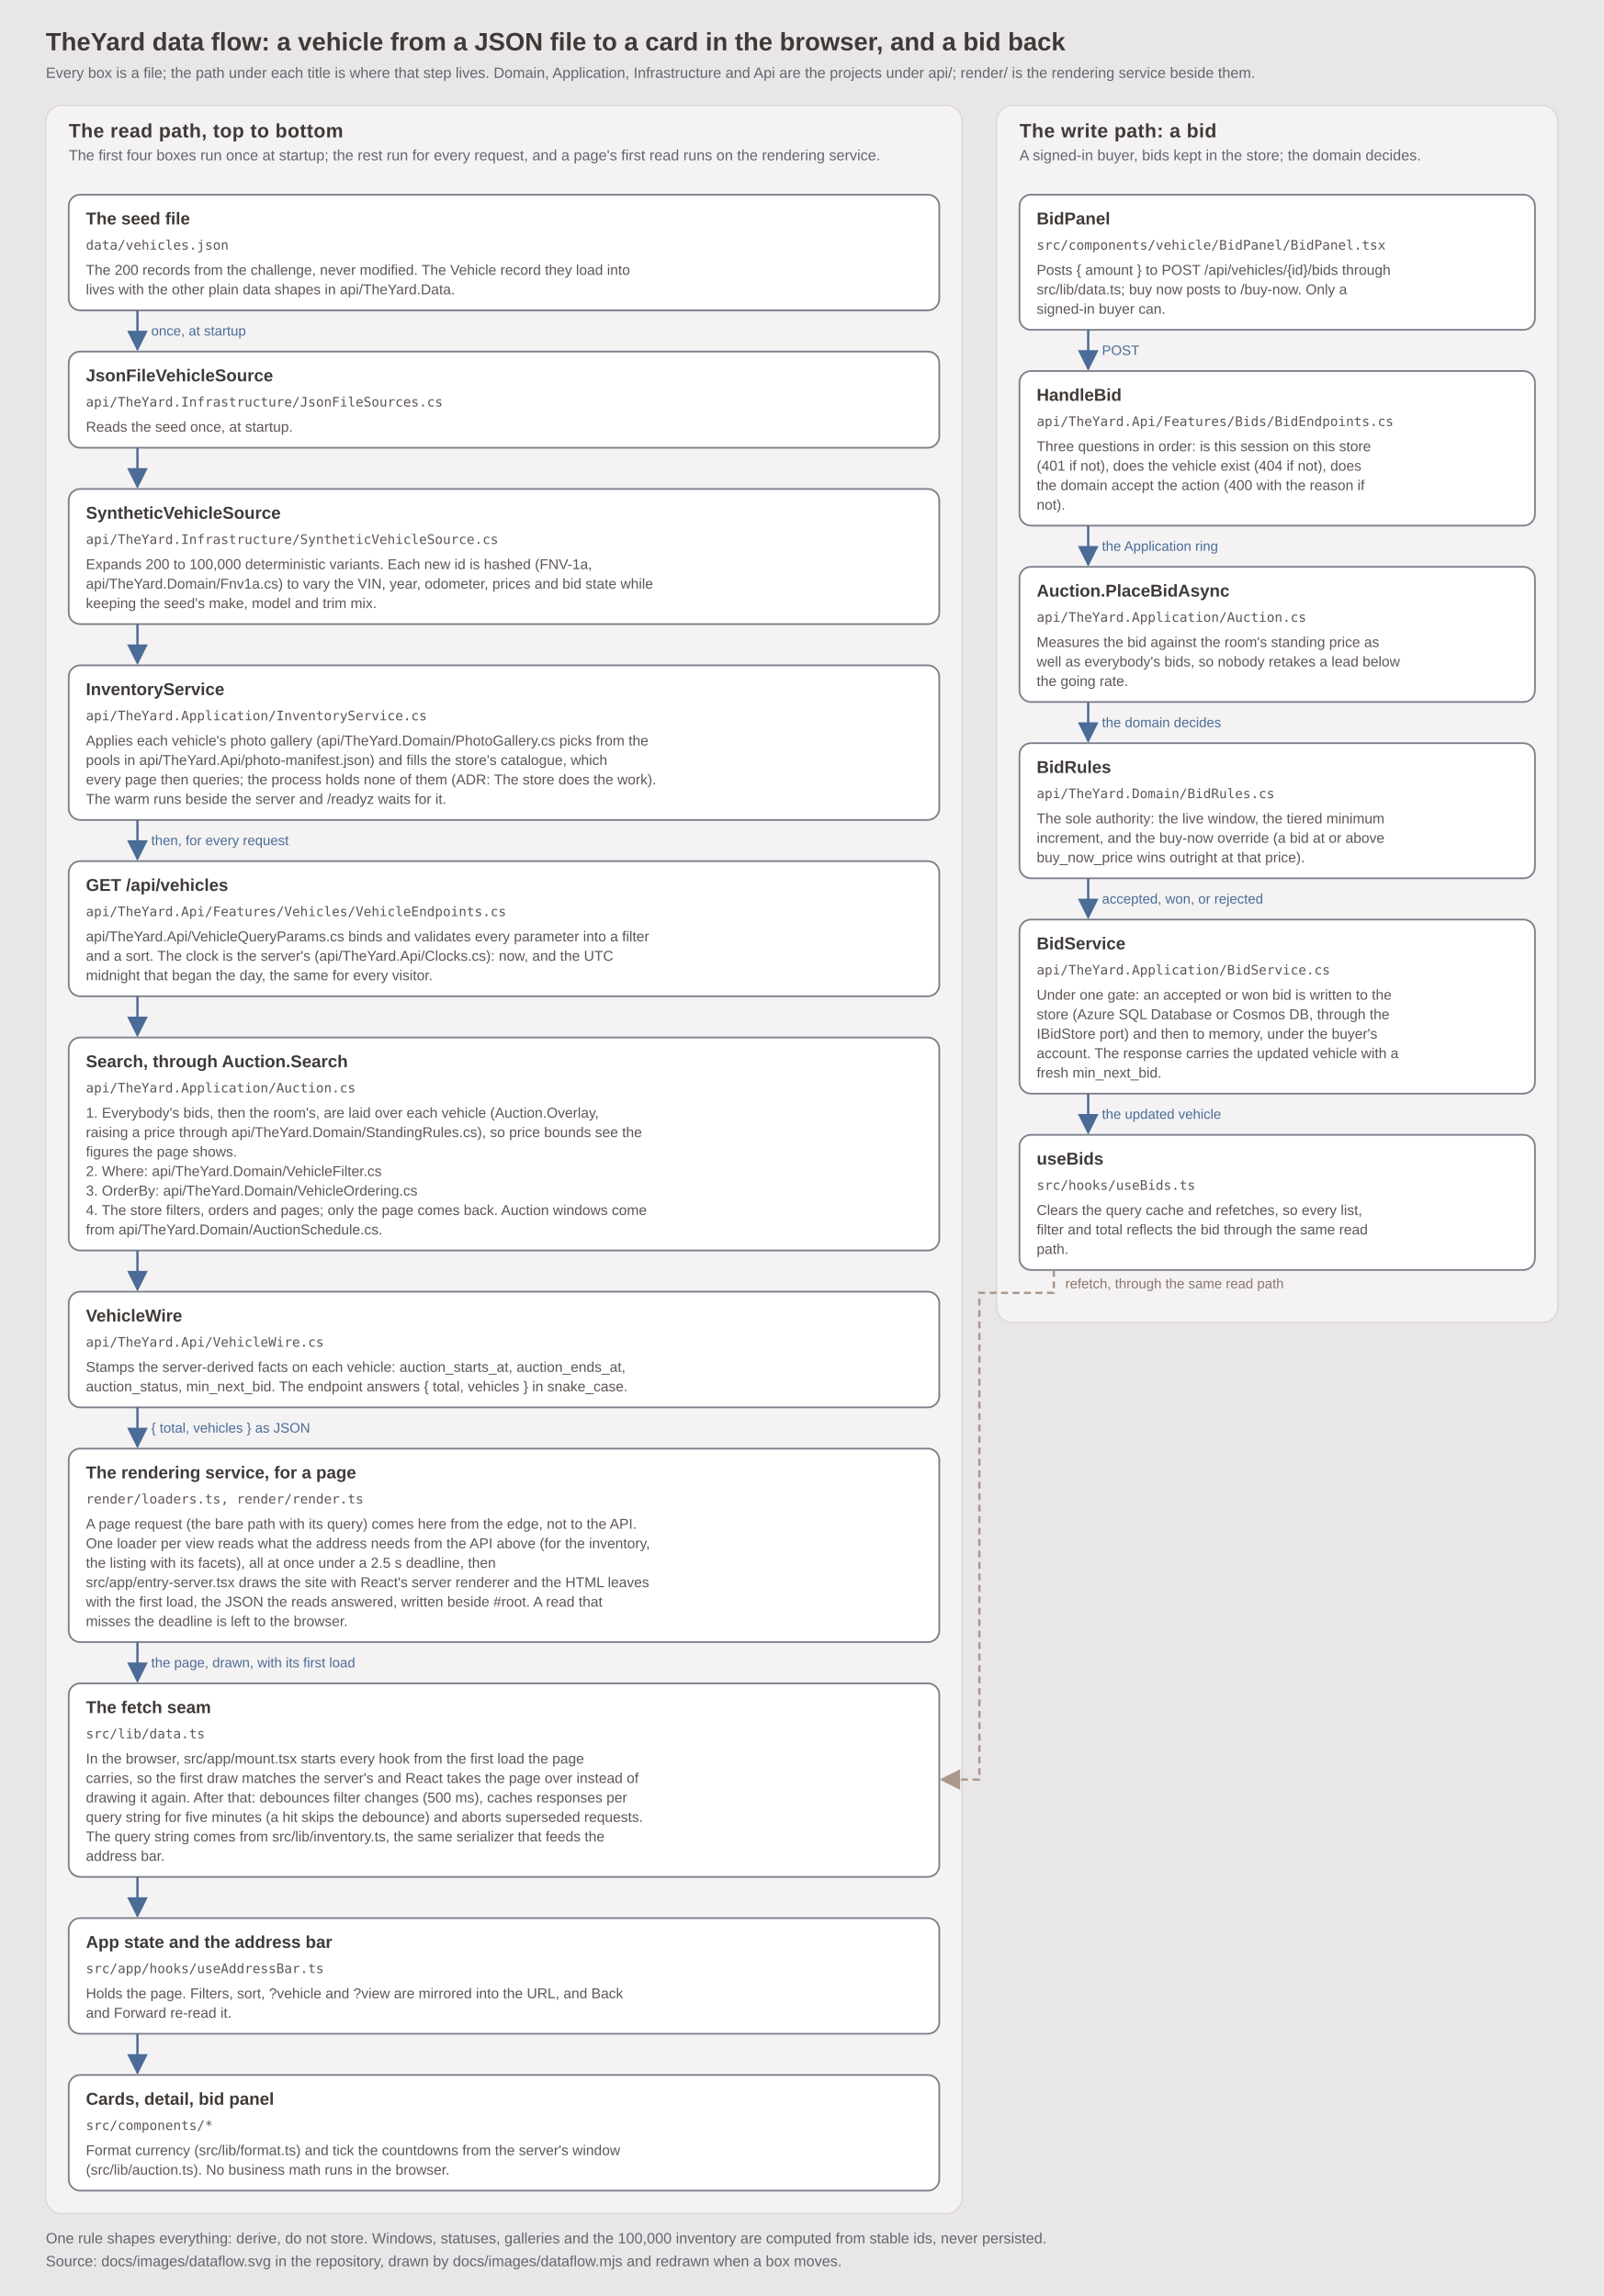
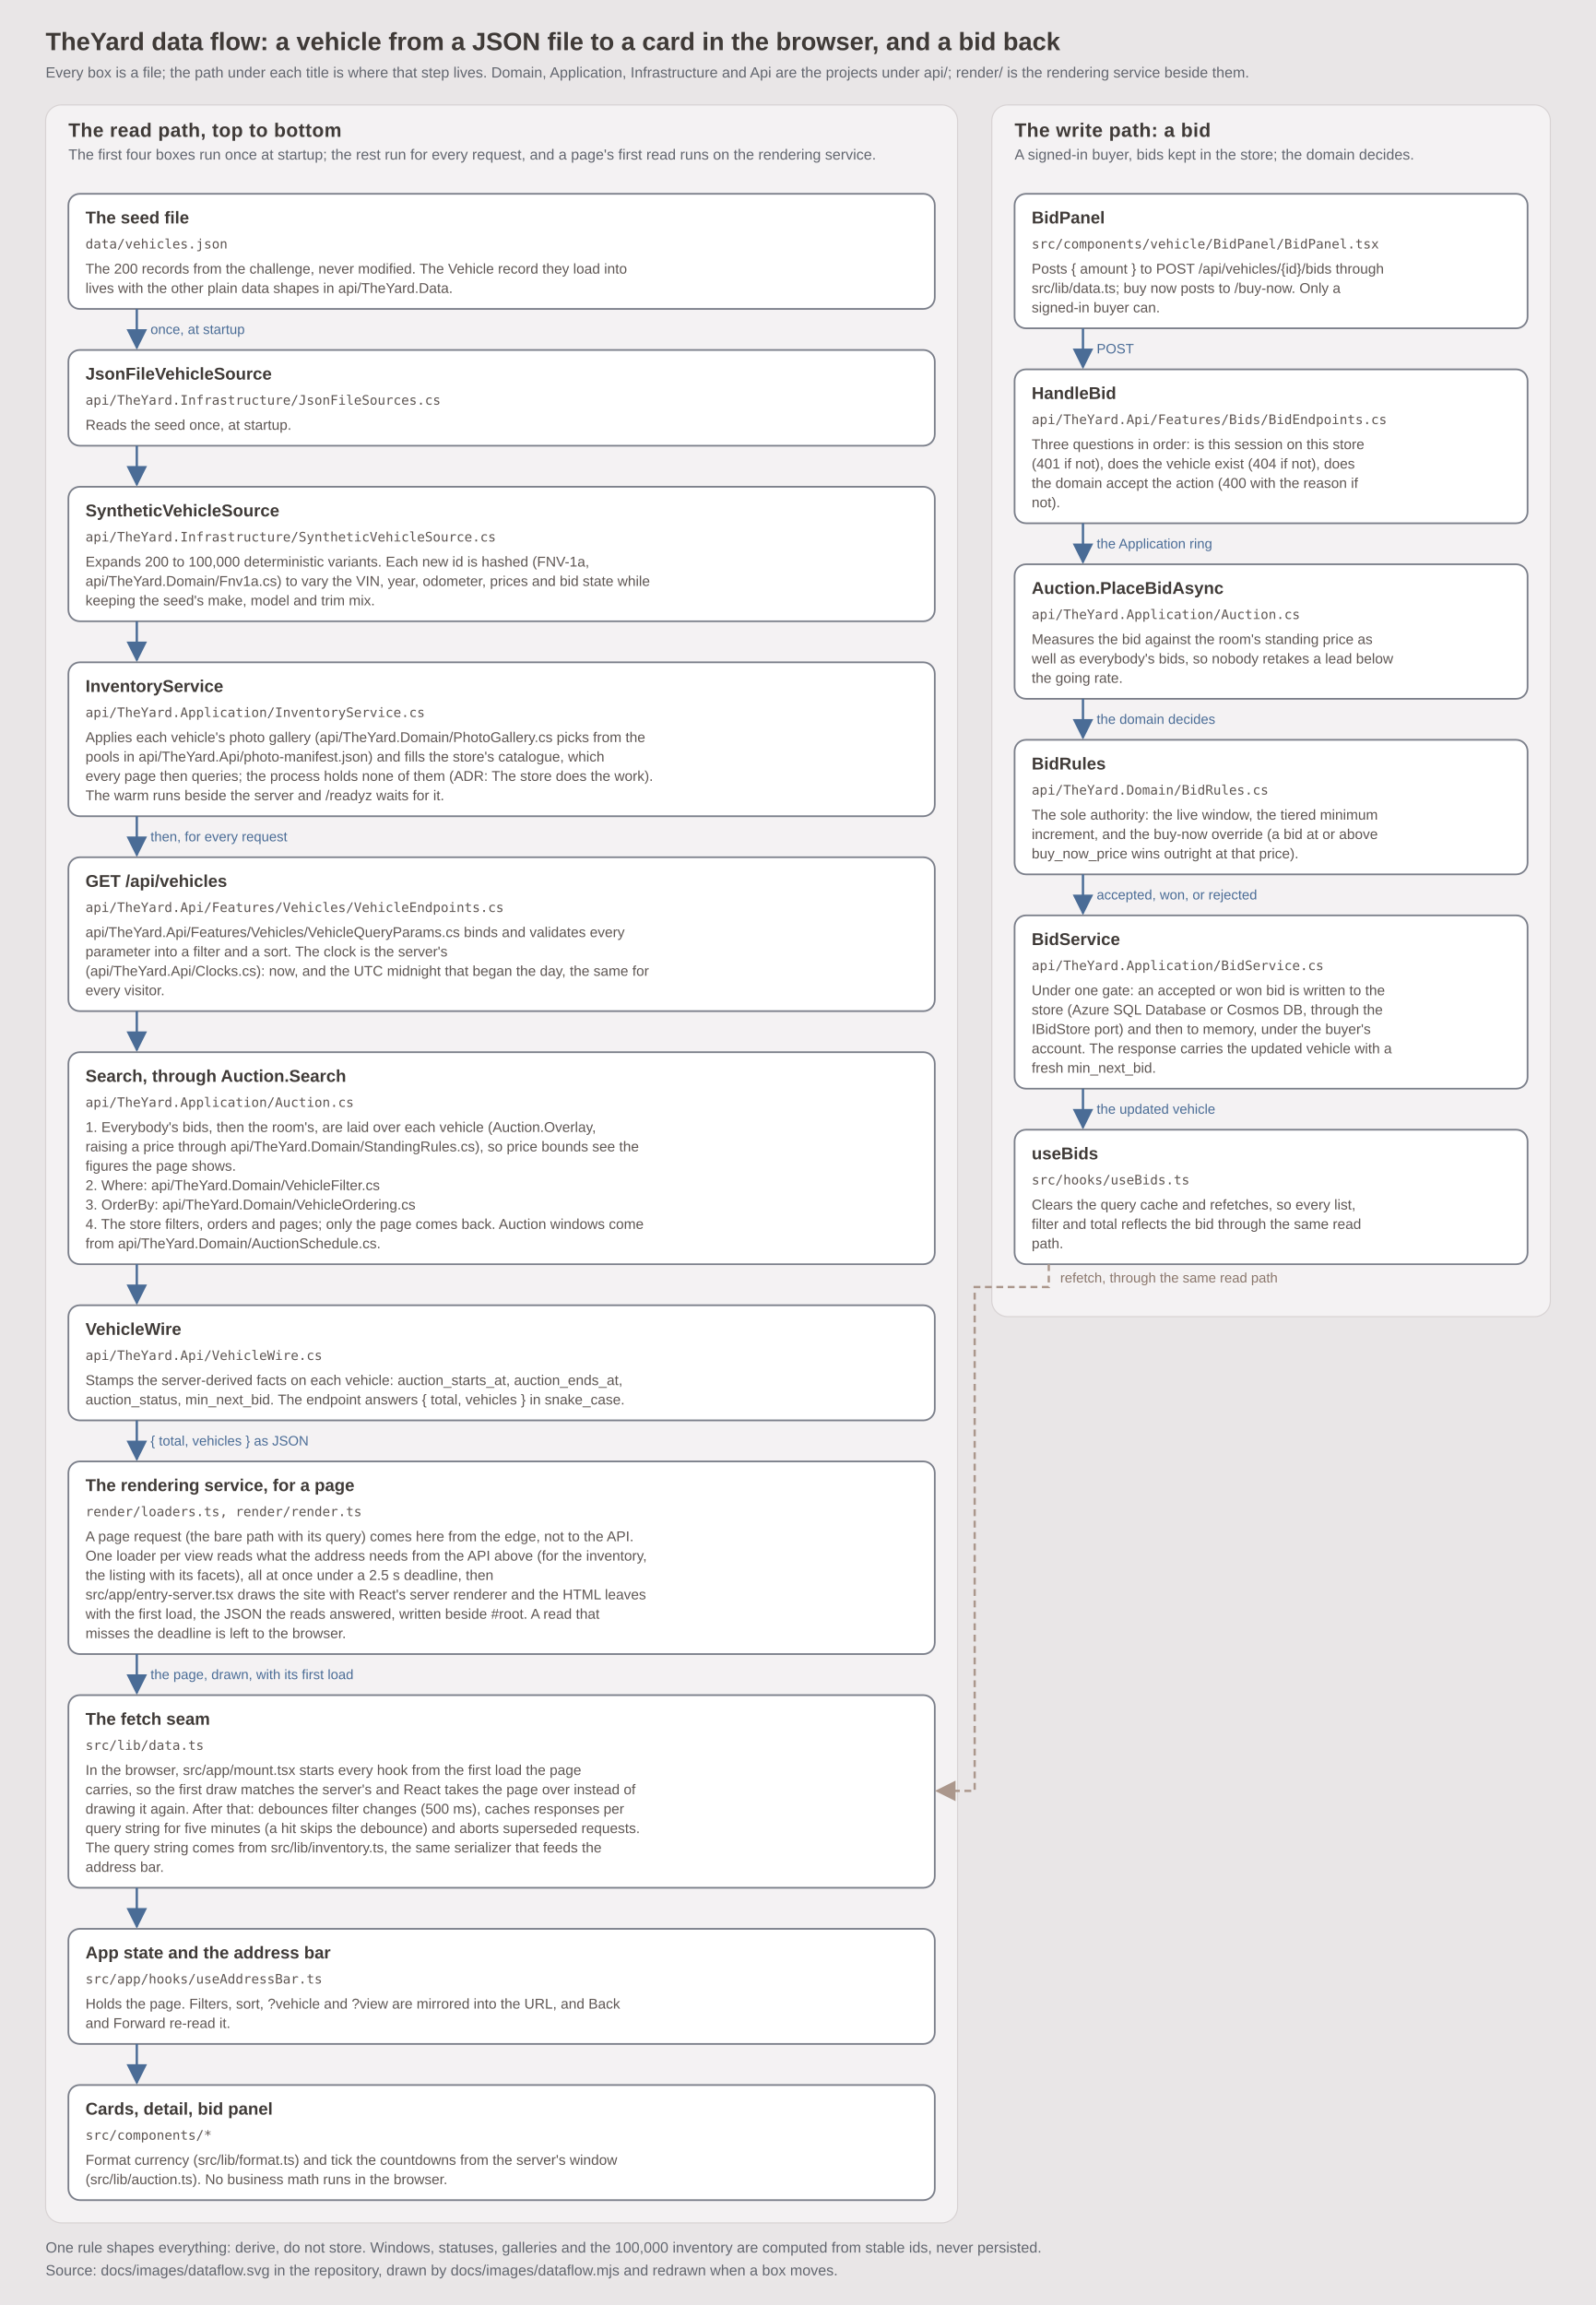
- <svg xmlns="http://www.w3.org/2000/svg" width="1400" height="2005" viewBox="0 0 1400 2005" font-family="'IBM Plex Sans', 'Segoe UI', system-ui, Arial, sans-serif" font-size="14">
+ <svg xmlns="http://www.w3.org/2000/svg" width="1400" height="2022" viewBox="0 0 1400 2022" font-family="'IBM Plex Sans', 'Segoe UI', system-ui, Arial, sans-serif" font-size="14">
  <defs>
    <marker id="arrow" viewBox="0 0 10 10" refX="9" refY="5" markerWidth="9" markerHeight="9" orient="auto-start-reverse">
      <path d="M0 0 L10 5 L0 10 z" fill="#4a6c96" />
    </marker>
    <marker id="arrow-taupe" viewBox="0 0 10 10" refX="9" refY="5" markerWidth="9" markerHeight="9" orient="auto-start-reverse">
      <path d="M0 0 L10 5 L0 10 z" fill="#ab978c" />
    </marker>
    <style>
      .box { fill: #ffffff; stroke: #7b7f8a; stroke-width: 1.5; rx: 10; }
      .lane { fill: #f4f2f3; stroke: #d8d3d4; stroke-width: 1; rx: 14; }
      .title { fill: #3f3a37; font-size: 15px; font-weight: 600; }
      .lane-title { fill: #3f3a37; font-size: 17px; font-weight: 700; letter-spacing: 0.02em; }
      .lane-sub { fill: #62666f; font-size: 13px; }
      .body { fill: #5e5653; font-size: 12.5px; }
      .mono { fill: #5e5653; font-family: ui-monospace, 'Cascadia Mono', Consolas, monospace; font-size: 11.5px; }
      .flow { stroke: #4a6c96; stroke-width: 2; fill: none; marker-end: url(#arrow); }
      .flow-label { fill: #4a6c96; font-size: 12px; font-weight: 500; }
      .loop { stroke: #ab978c; stroke-width: 2; fill: none; stroke-dasharray: 6 4; marker-end: url(#arrow-taupe); }
      .loop-label { fill: #8a766b; font-size: 12px; font-weight: 500; }
      .heading { fill: #3f3a37; font-size: 22px; font-weight: 700; }
      .caption { fill: #62666f; font-size: 13px; }
    </style>
  </defs>
-   <rect width="1400" height="2005" fill="#e9e6e7" />
+   <rect width="1400" height="2022" fill="#e9e6e7" />
  <text x="40" y="44" class="heading">TheYard data flow: a vehicle from a JSON file to a card in the browser, and a bid back</text>
  <text x="40" y="68" class="caption">Every box is a file; the path under each title is where that step lives. Domain, Application, Infrastructure and Api are the projects under api/; render/ is the rendering service beside them.</text>
-   <rect x="40" y="92" width="800" height="1841" class="lane" />
+   <rect x="40" y="92" width="800" height="1858" class="lane" />
  <text x="60" y="120" class="lane-title">The read path, top to bottom</text>
  <text x="60" y="140" class="lane-sub">The first four boxes run once at startup; the rest run for every request, and a page's first read runs on the rendering service.</text>
  <rect x="870" y="92" width="490" height="1063" class="lane" />
  <text x="890" y="120" class="lane-title">The write path: a bid</text>
  <text x="890" y="140" class="lane-sub">A signed-in buyer, bids kept in the store; the domain decides.</text>
  <rect x="60" y="170" width="760" height="101" class="box" />
  <text x="75" y="196" class="title">The seed file</text>
  <text x="75" y="218" class="mono">data/vehicles.json</text>
  <text x="75" y="240" class="body">The 200 records from the challenge, never modified. The Vehicle record they load into</text>
  <text x="75" y="257" class="body">lives with the other plain data shapes in api/TheYard.Data.</text>
  <path d="M120 271 L120 305" class="flow" />
  <text x="132" y="293" class="flow-label">once, at startup</text>
  <rect x="60" y="307" width="760" height="84" class="box" />
  <text x="75" y="333" class="title">JsonFileVehicleSource</text>
  <text x="75" y="355" class="mono">api/TheYard.Infrastructure/JsonFileSources.cs</text>
  <text x="75" y="377" class="body">Reads the seed once, at startup.</text>
  <path d="M120 391 L120 425" class="flow" />
  <rect x="60" y="427" width="760" height="118" class="box" />
  <text x="75" y="453" class="title">SyntheticVehicleSource</text>
  <text x="75" y="475" class="mono">api/TheYard.Infrastructure/SyntheticVehicleSource.cs</text>
  <text x="75" y="497" class="body">Expands 200 to 100,000 deterministic variants. Each new id is hashed (FNV-1a,</text>
  <text x="75" y="514" class="body">api/TheYard.Domain/Fnv1a.cs) to vary the VIN, year, odometer, prices and bid state while</text>
  <text x="75" y="531" class="body">keeping the seed's make, model and trim mix.</text>
  <path d="M120 545 L120 579" class="flow" />
  <rect x="60" y="581" width="760" height="135" class="box" />
  <text x="75" y="607" class="title">InventoryService</text>
  <text x="75" y="629" class="mono">api/TheYard.Application/InventoryService.cs</text>
  <text x="75" y="651" class="body">Applies each vehicle's photo gallery (api/TheYard.Domain/PhotoGallery.cs picks from the</text>
  <text x="75" y="668" class="body">pools in api/TheYard.Api/photo-manifest.json) and fills the store's catalogue, which</text>
  <text x="75" y="685" class="body">every page then queries; the process holds none of them (ADR: The store does the work).</text>
  <text x="75" y="702" class="body">The warm runs beside the server and /readyz waits for it.</text>
  <path d="M120 716 L120 750" class="flow" />
  <text x="132" y="738" class="flow-label">then, for every request</text>
-   <rect x="60" y="752" width="760" height="118" class="box" />
+   <rect x="60" y="752" width="760" height="135" class="box" />
  <text x="75" y="778" class="title">GET /api/vehicles</text>
  <text x="75" y="800" class="mono">api/TheYard.Api/Features/Vehicles/VehicleEndpoints.cs</text>
-   <text x="75" y="822" class="body">api/TheYard.Api/VehicleQueryParams.cs binds and validates every parameter into a filter</text>
-   <text x="75" y="839" class="body">and a sort. The clock is the server's (api/TheYard.Api/Clocks.cs): now, and the UTC</text>
-   <text x="75" y="856" class="body">midnight that began the day, the same for every visitor.</text>
-   <path d="M120 870 L120 904" class="flow" />
-   <rect x="60" y="906" width="760" height="186" class="box" />
-   <text x="75" y="932" class="title">Search, through Auction.Search</text>
-   <text x="75" y="954" class="mono">api/TheYard.Application/Auction.cs</text>
-   <text x="75" y="976" class="body">1. Everybody's bids, then the room's, are laid over each vehicle (Auction.Overlay,</text>
-   <text x="75" y="993" class="body">raising a price through api/TheYard.Domain/StandingRules.cs), so price bounds see the</text>
-   <text x="75" y="1010" class="body">figures the page shows.</text>
-   <text x="75" y="1027" class="body">2. Where: api/TheYard.Domain/VehicleFilter.cs</text>
-   <text x="75" y="1044" class="body">3. OrderBy: api/TheYard.Domain/VehicleOrdering.cs</text>
-   <text x="75" y="1061" class="body">4. The store filters, orders and pages; only the page comes back. Auction windows come</text>
-   <text x="75" y="1078" class="body">from api/TheYard.Domain/AuctionSchedule.cs.</text>
-   <path d="M120 1092 L120 1126" class="flow" />
-   <rect x="60" y="1128" width="760" height="101" class="box" />
-   <text x="75" y="1154" class="title">VehicleWire</text>
-   <text x="75" y="1176" class="mono">api/TheYard.Api/VehicleWire.cs</text>
-   <text x="75" y="1198" class="body">Stamps the server-derived facts on each vehicle: auction_starts_at, auction_ends_at,</text>
-   <text x="75" y="1215" class="body">auction_status, min_next_bid. The endpoint answers { total, vehicles } in snake_case.</text>
-   <path d="M120 1229 L120 1263" class="flow" />
-   <text x="132" y="1251" class="flow-label">{ total, vehicles } as JSON</text>
-   <rect x="60" y="1265" width="760" height="169" class="box" />
-   <text x="75" y="1291" class="title">The rendering service, for a page</text>
-   <text x="75" y="1313" class="mono">render/loaders.ts, render/render.ts</text>
-   <text x="75" y="1335" class="body">A page request (the bare path with its query) comes here from the edge, not to the API.</text>
-   <text x="75" y="1352" class="body">One loader per view reads what the address needs from the API above (for the inventory,</text>
-   <text x="75" y="1369" class="body">the listing with its facets), all at once under a 2.5 s deadline, then</text>
-   <text x="75" y="1386" class="body">src/app/entry-server.tsx draws the site with React's server renderer and the HTML leaves</text>
-   <text x="75" y="1403" class="body">with the first load, the JSON the reads answered, written beside #root. A read that</text>
-   <text x="75" y="1420" class="body">misses the deadline is left to the browser.</text>
-   <path d="M120 1434 L120 1468" class="flow" />
-   <text x="132" y="1456" class="flow-label">the page, drawn, with its first load</text>
-   <rect x="60" y="1470" width="760" height="169" class="box" />
-   <text x="75" y="1496" class="title">The fetch seam</text>
-   <text x="75" y="1518" class="mono">src/lib/data.ts</text>
-   <text x="75" y="1540" class="body">In the browser, src/app/mount.tsx starts every hook from the first load the page</text>
-   <text x="75" y="1557" class="body">carries, so the first draw matches the server's and React takes the page over instead of</text>
-   <text x="75" y="1574" class="body">drawing it again. After that: debounces filter changes (500 ms), caches responses per</text>
-   <text x="75" y="1591" class="body">query string for five minutes (a hit skips the debounce) and aborts superseded requests.</text>
-   <text x="75" y="1608" class="body">The query string comes from src/lib/inventory.ts, the same serializer that feeds the</text>
-   <text x="75" y="1625" class="body">address bar.</text>
-   <path d="M120 1639 L120 1673" class="flow" />
-   <rect x="60" y="1675" width="760" height="101" class="box" />
-   <text x="75" y="1701" class="title">App state and the address bar</text>
-   <text x="75" y="1723" class="mono">src/app/hooks/useAddressBar.ts</text>
-   <text x="75" y="1745" class="body">Holds the page. Filters, sort, ?vehicle and ?view are mirrored into the URL, and Back</text>
-   <text x="75" y="1762" class="body">and Forward re-read it.</text>
-   <path d="M120 1776 L120 1810" class="flow" />
-   <rect x="60" y="1812" width="760" height="101" class="box" />
-   <text x="75" y="1838" class="title">Cards, detail, bid panel</text>
-   <text x="75" y="1860" class="mono">src/components/*</text>
-   <text x="75" y="1882" class="body">Format currency (src/lib/format.ts) and tick the countdowns from the server's window</text>
-   <text x="75" y="1899" class="body">(src/lib/auction.ts). No business math runs in the browser.</text>
+   <text x="75" y="822" class="body">api/TheYard.Api/Features/Vehicles/VehicleQueryParams.cs binds and validates every</text>
+   <text x="75" y="839" class="body">parameter into a filter and a sort. The clock is the server's</text>
+   <text x="75" y="856" class="body">(api/TheYard.Api/Clocks.cs): now, and the UTC midnight that began the day, the same for</text>
+   <text x="75" y="873" class="body">every visitor.</text>
+   <path d="M120 887 L120 921" class="flow" />
+   <rect x="60" y="923" width="760" height="186" class="box" />
+   <text x="75" y="949" class="title">Search, through Auction.Search</text>
+   <text x="75" y="971" class="mono">api/TheYard.Application/Auction.cs</text>
+   <text x="75" y="993" class="body">1. Everybody's bids, then the room's, are laid over each vehicle (Auction.Overlay,</text>
+   <text x="75" y="1010" class="body">raising a price through api/TheYard.Domain/StandingRules.cs), so price bounds see the</text>
+   <text x="75" y="1027" class="body">figures the page shows.</text>
+   <text x="75" y="1044" class="body">2. Where: api/TheYard.Domain/VehicleFilter.cs</text>
+   <text x="75" y="1061" class="body">3. OrderBy: api/TheYard.Domain/VehicleOrdering.cs</text>
+   <text x="75" y="1078" class="body">4. The store filters, orders and pages; only the page comes back. Auction windows come</text>
+   <text x="75" y="1095" class="body">from api/TheYard.Domain/AuctionSchedule.cs.</text>
+   <path d="M120 1109 L120 1143" class="flow" />
+   <rect x="60" y="1145" width="760" height="101" class="box" />
+   <text x="75" y="1171" class="title">VehicleWire</text>
+   <text x="75" y="1193" class="mono">api/TheYard.Api/VehicleWire.cs</text>
+   <text x="75" y="1215" class="body">Stamps the server-derived facts on each vehicle: auction_starts_at, auction_ends_at,</text>
+   <text x="75" y="1232" class="body">auction_status, min_next_bid. The endpoint answers { total, vehicles } in snake_case.</text>
+   <path d="M120 1246 L120 1280" class="flow" />
+   <text x="132" y="1268" class="flow-label">{ total, vehicles } as JSON</text>
+   <rect x="60" y="1282" width="760" height="169" class="box" />
+   <text x="75" y="1308" class="title">The rendering service, for a page</text>
+   <text x="75" y="1330" class="mono">render/loaders.ts, render/render.ts</text>
+   <text x="75" y="1352" class="body">A page request (the bare path with its query) comes here from the edge, not to the API.</text>
+   <text x="75" y="1369" class="body">One loader per view reads what the address needs from the API above (for the inventory,</text>
+   <text x="75" y="1386" class="body">the listing with its facets), all at once under a 2.5 s deadline, then</text>
+   <text x="75" y="1403" class="body">src/app/entry-server.tsx draws the site with React's server renderer and the HTML leaves</text>
+   <text x="75" y="1420" class="body">with the first load, the JSON the reads answered, written beside #root. A read that</text>
+   <text x="75" y="1437" class="body">misses the deadline is left to the browser.</text>
+   <path d="M120 1451 L120 1485" class="flow" />
+   <text x="132" y="1473" class="flow-label">the page, drawn, with its first load</text>
+   <rect x="60" y="1487" width="760" height="169" class="box" />
+   <text x="75" y="1513" class="title">The fetch seam</text>
+   <text x="75" y="1535" class="mono">src/lib/data.ts</text>
+   <text x="75" y="1557" class="body">In the browser, src/app/mount.tsx starts every hook from the first load the page</text>
+   <text x="75" y="1574" class="body">carries, so the first draw matches the server's and React takes the page over instead of</text>
+   <text x="75" y="1591" class="body">drawing it again. After that: debounces filter changes (500 ms), caches responses per</text>
+   <text x="75" y="1608" class="body">query string for five minutes (a hit skips the debounce) and aborts superseded requests.</text>
+   <text x="75" y="1625" class="body">The query string comes from src/lib/inventory.ts, the same serializer that feeds the</text>
+   <text x="75" y="1642" class="body">address bar.</text>
+   <path d="M120 1656 L120 1690" class="flow" />
+   <rect x="60" y="1692" width="760" height="101" class="box" />
+   <text x="75" y="1718" class="title">App state and the address bar</text>
+   <text x="75" y="1740" class="mono">src/app/hooks/useAddressBar.ts</text>
+   <text x="75" y="1762" class="body">Holds the page. Filters, sort, ?vehicle and ?view are mirrored into the URL, and Back</text>
+   <text x="75" y="1779" class="body">and Forward re-read it.</text>
+   <path d="M120 1793 L120 1827" class="flow" />
+   <rect x="60" y="1829" width="760" height="101" class="box" />
+   <text x="75" y="1855" class="title">Cards, detail, bid panel</text>
+   <text x="75" y="1877" class="mono">src/components/*</text>
+   <text x="75" y="1899" class="body">Format currency (src/lib/format.ts) and tick the countdowns from the server's window</text>
+   <text x="75" y="1916" class="body">(src/lib/auction.ts). No business math runs in the browser.</text>
  <rect x="890" y="170" width="450" height="118" class="box" />
  <text x="905" y="196" class="title">BidPanel</text>
  <text x="905" y="218" class="mono">src/components/vehicle/BidPanel/BidPanel.tsx</text>
  <text x="905" y="240" class="body">Posts { amount } to POST /api/vehicles/{id}/bids through</text>
  <text x="905" y="257" class="body">src/lib/data.ts; buy now posts to /buy-now. Only a</text>
  <text x="905" y="274" class="body">signed-in buyer can.</text>
  <path d="M950 288 L950 322" class="flow" />
  <text x="962" y="310" class="flow-label">POST</text>
  <rect x="890" y="324" width="450" height="135" class="box" />
  <text x="905" y="350" class="title">HandleBid</text>
  <text x="905" y="372" class="mono">api/TheYard.Api/Features/Bids/BidEndpoints.cs</text>
  <text x="905" y="394" class="body">Three questions in order: is this session on this store</text>
  <text x="905" y="411" class="body">(401 if not), does the vehicle exist (404 if not), does</text>
  <text x="905" y="428" class="body">the domain accept the action (400 with the reason if</text>
  <text x="905" y="445" class="body">not).</text>
  <path d="M950 459 L950 493" class="flow" />
  <text x="962" y="481" class="flow-label">the Application ring</text>
  <rect x="890" y="495" width="450" height="118" class="box" />
  <text x="905" y="521" class="title">Auction.PlaceBidAsync</text>
  <text x="905" y="543" class="mono">api/TheYard.Application/Auction.cs</text>
  <text x="905" y="565" class="body">Measures the bid against the room's standing price as</text>
  <text x="905" y="582" class="body">well as everybody's bids, so nobody retakes a lead below</text>
  <text x="905" y="599" class="body">the going rate.</text>
  <path d="M950 613 L950 647" class="flow" />
  <text x="962" y="635" class="flow-label">the domain decides</text>
  <rect x="890" y="649" width="450" height="118" class="box" />
  <text x="905" y="675" class="title">BidRules</text>
  <text x="905" y="697" class="mono">api/TheYard.Domain/BidRules.cs</text>
  <text x="905" y="719" class="body">The sole authority: the live window, the tiered minimum</text>
  <text x="905" y="736" class="body">increment, and the buy-now override (a bid at or above</text>
  <text x="905" y="753" class="body">buy_now_price wins outright at that price).</text>
  <path d="M950 767 L950 801" class="flow" />
  <text x="962" y="789" class="flow-label">accepted, won, or rejected</text>
  <rect x="890" y="803" width="450" height="152" class="box" />
  <text x="905" y="829" class="title">BidService</text>
  <text x="905" y="851" class="mono">api/TheYard.Application/BidService.cs</text>
  <text x="905" y="873" class="body">Under one gate: an accepted or won bid is written to the</text>
  <text x="905" y="890" class="body">store (Azure SQL Database or Cosmos DB, through the</text>
  <text x="905" y="907" class="body">IBidStore port) and then to memory, under the buyer's</text>
  <text x="905" y="924" class="body">account. The response carries the updated vehicle with a</text>
  <text x="905" y="941" class="body">fresh min_next_bid.</text>
  <path d="M950 955 L950 989" class="flow" />
  <text x="962" y="977" class="flow-label">the updated vehicle</text>
  <rect x="890" y="991" width="450" height="118" class="box" />
  <text x="905" y="1017" class="title">useBids</text>
  <text x="905" y="1039" class="mono">src/hooks/useBids.ts</text>
  <text x="905" y="1061" class="body">Clears the query cache and refetches, so every list,</text>
  <text x="905" y="1078" class="body">filter and total reflects the bid through the same read</text>
  <text x="905" y="1095" class="body">path.</text>
-   <path d="M920 1109 L920 1129 L855 1129 L855 1554 L822 1554" class="loop" />
+   <path d="M920 1109 L920 1129 L855 1129 L855 1571 L822 1571" class="loop" />
  <text x="930" y="1125" class="loop-label">refetch, through the same read path</text>
-   <text x="40" y="1959" class="caption">One rule shapes everything: derive, do not store. Windows, statuses, galleries and the 100,000 inventory are computed from stable ids, never persisted.</text>
-   <text x="40" y="1979" class="caption">Source: docs/images/dataflow.svg in the repository, drawn by docs/images/dataflow.mjs and redrawn when a box moves.</text>
+   <text x="40" y="1976" class="caption">One rule shapes everything: derive, do not store. Windows, statuses, galleries and the 100,000 inventory are computed from stable ids, never persisted.</text>
+   <text x="40" y="1996" class="caption">Source: docs/images/dataflow.svg in the repository, drawn by docs/images/dataflow.mjs and redrawn when a box moves.</text>
</svg>
